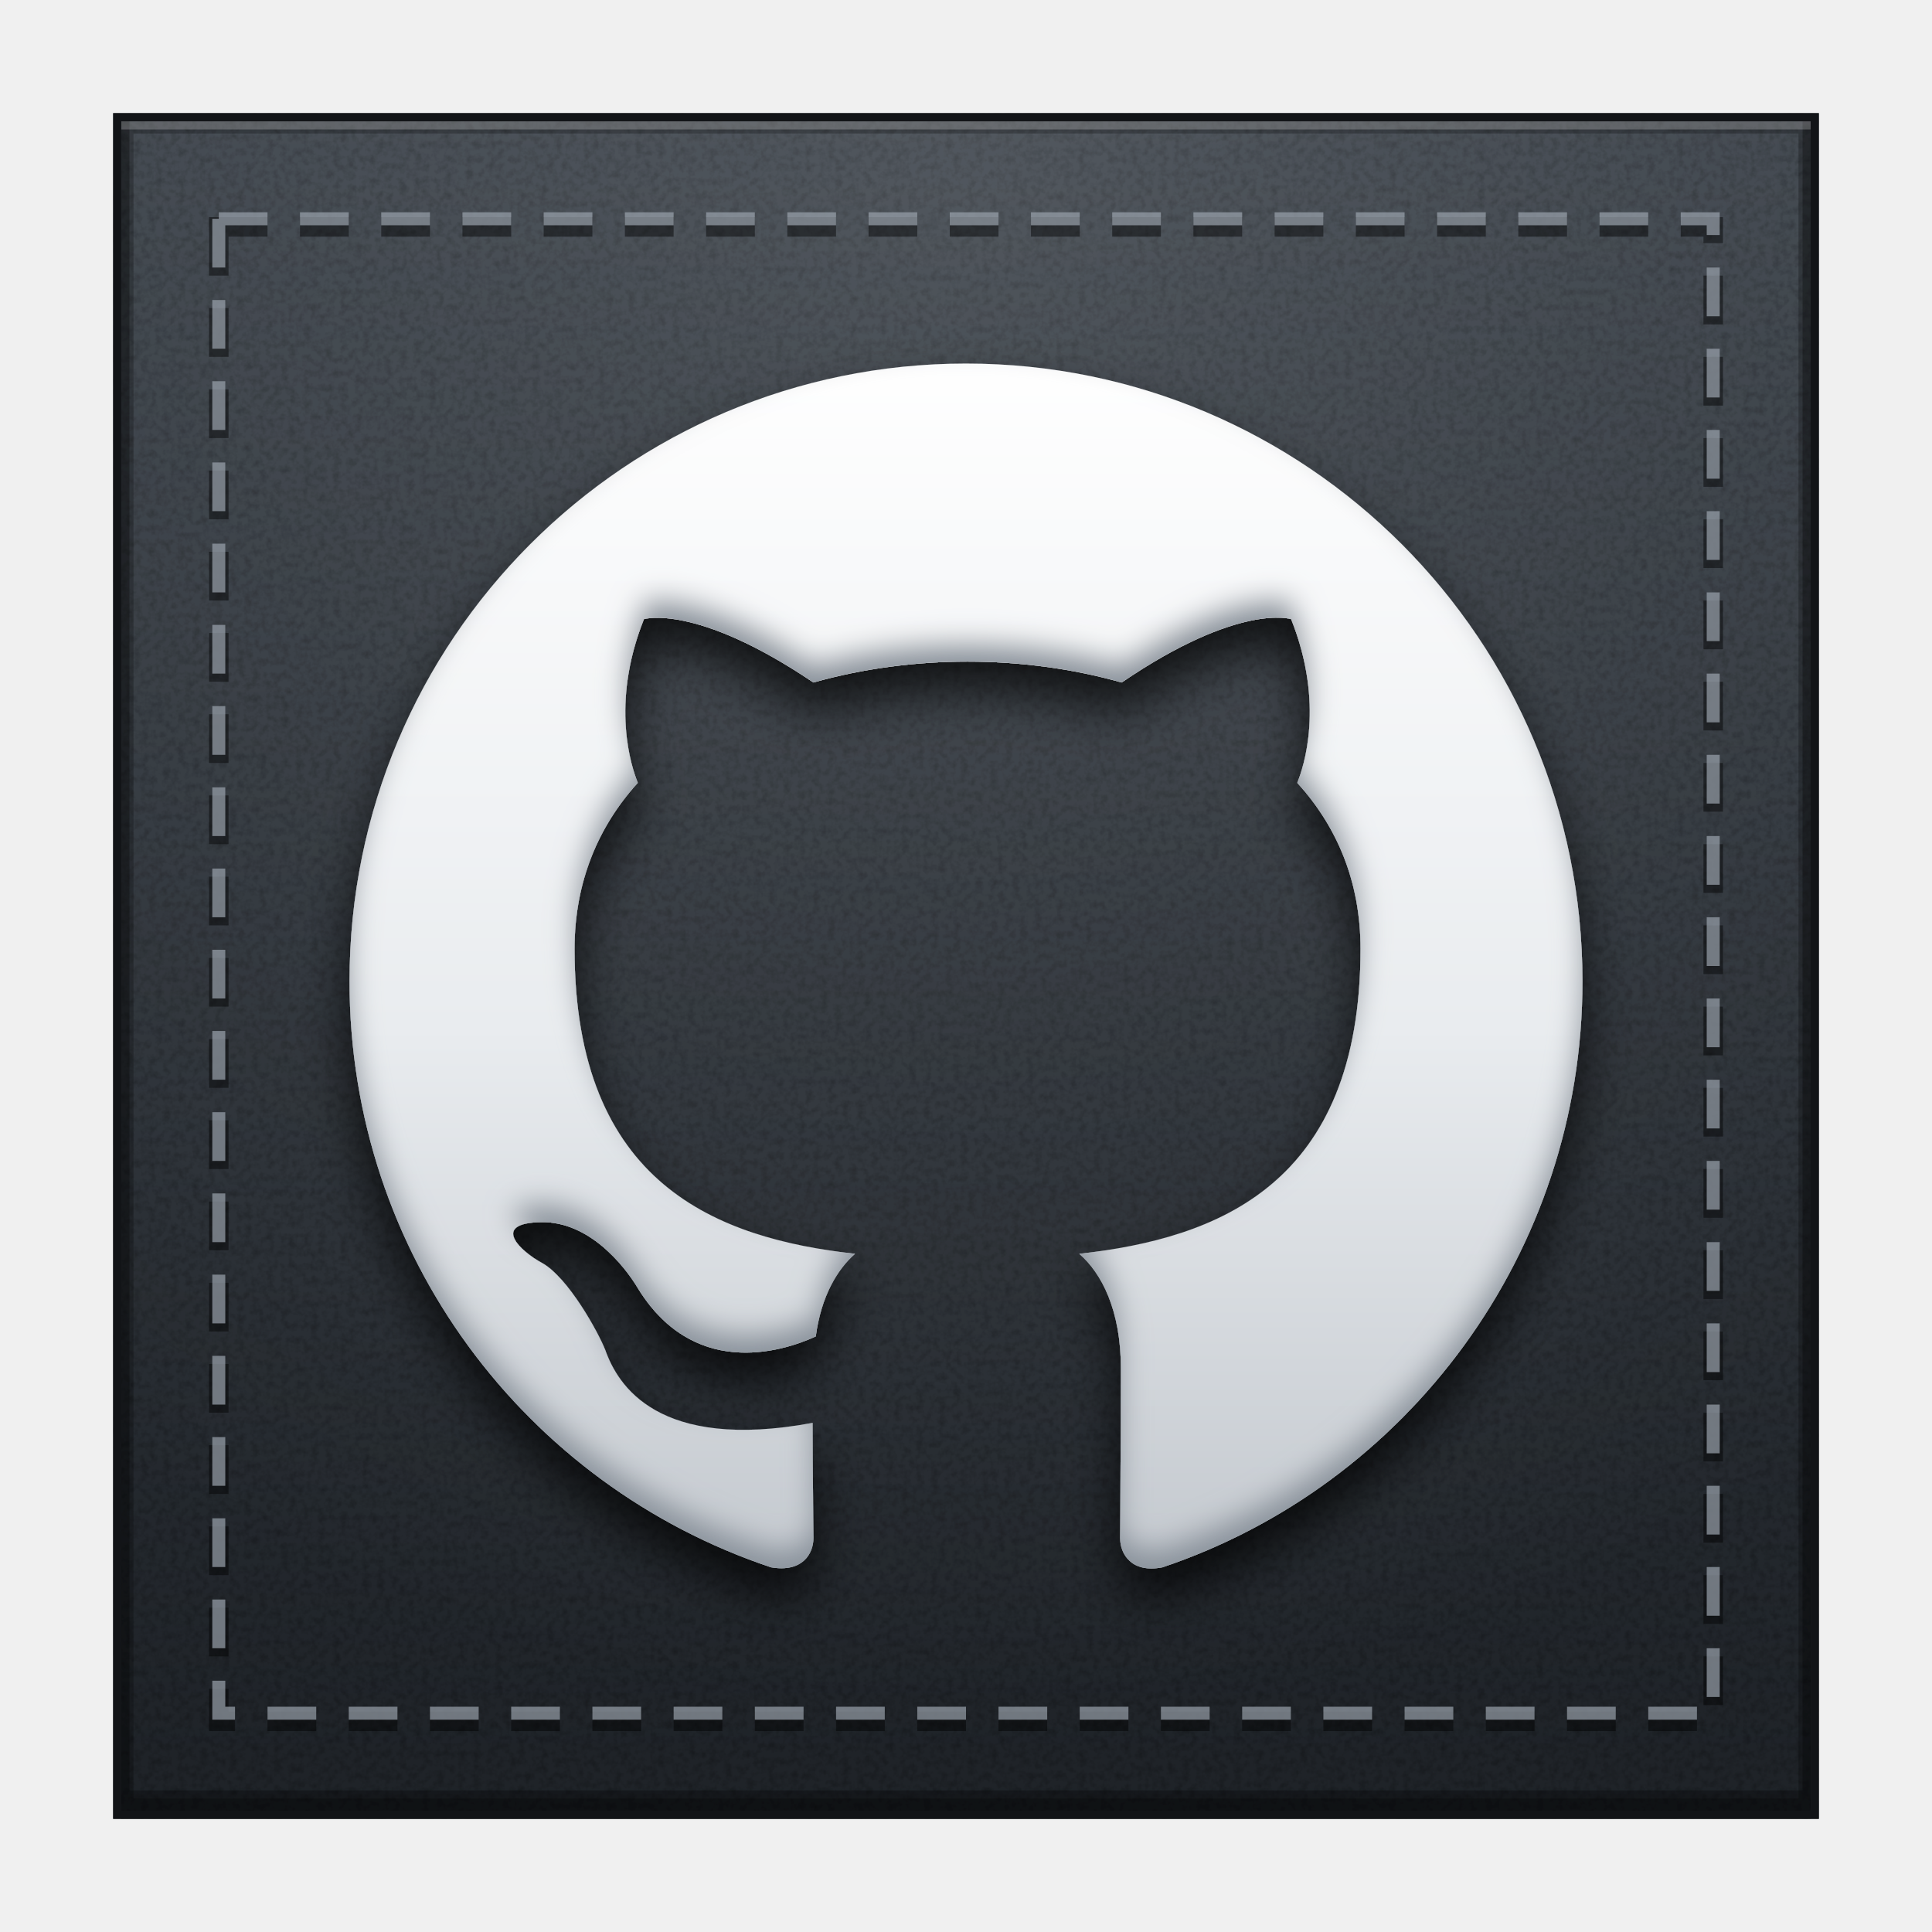
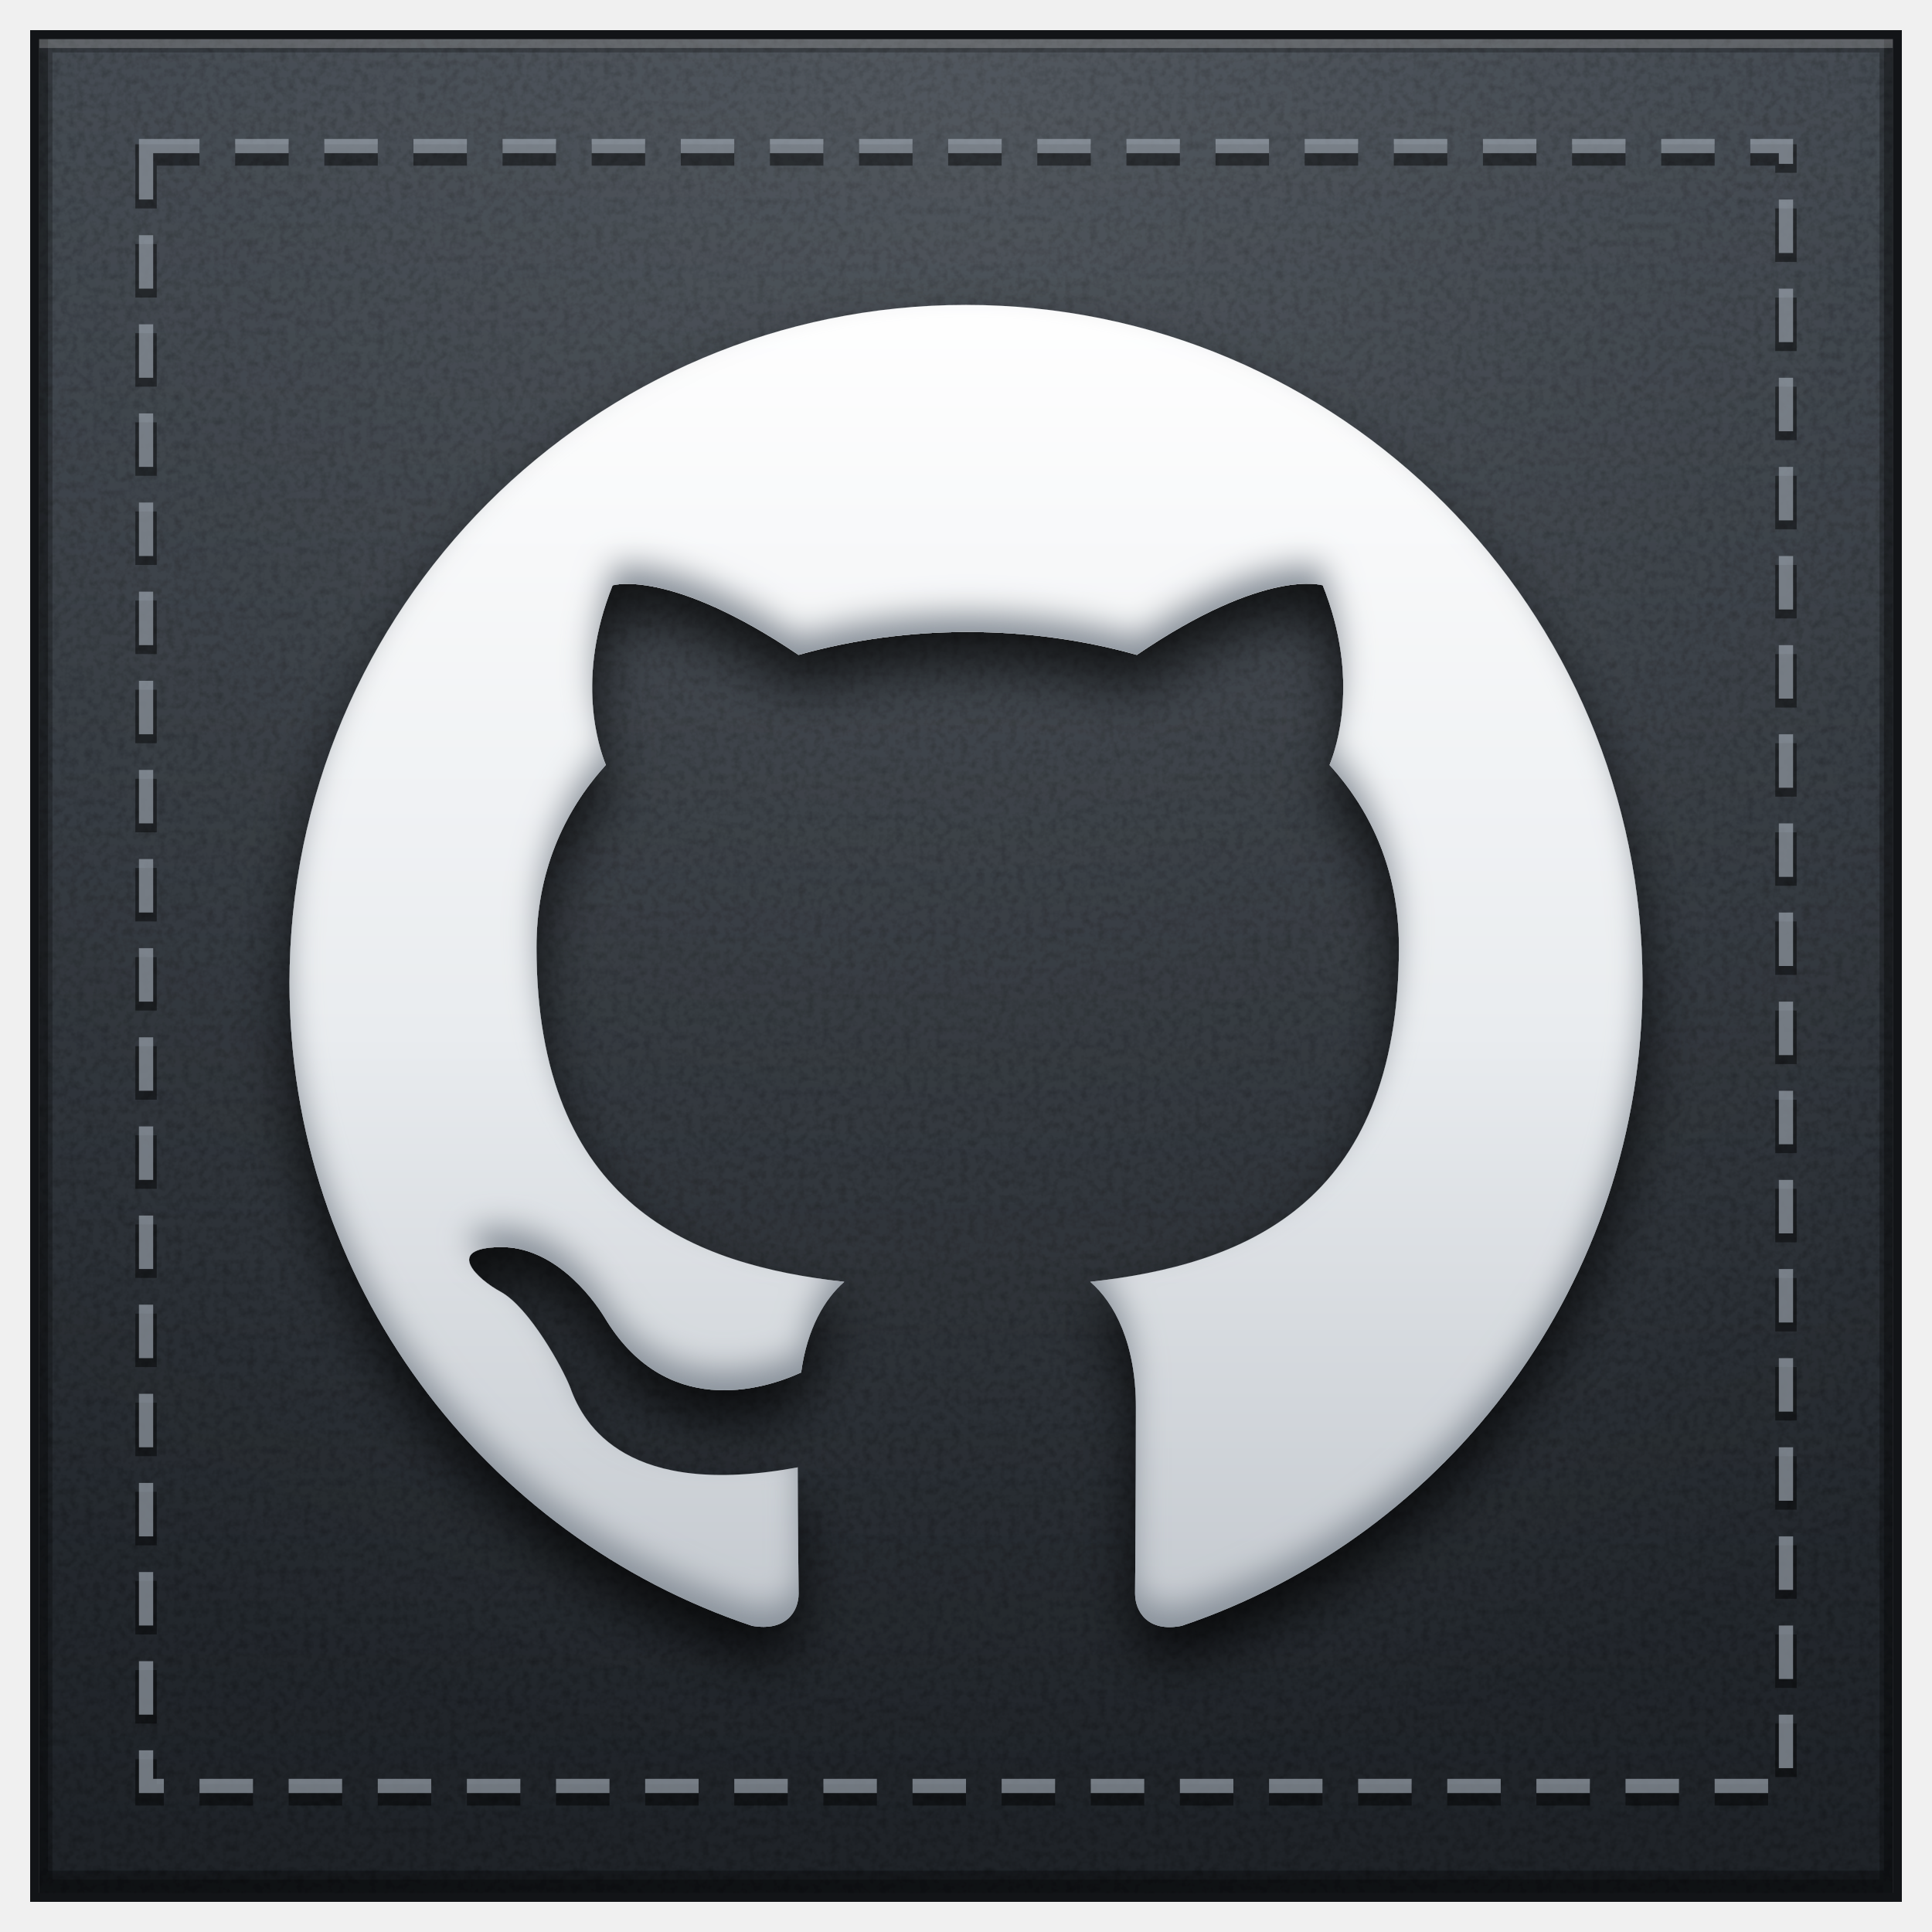
<svg xmlns="http://www.w3.org/2000/svg" width="256" height="256" viewBox="9.062 9.062 237.876 237.876">
-   <defs>
-     <path id="tile" d="M23 23H233V233H23Z" />
-     <clipPath id="tileClip">
-       <use href="#tile" />
-     </clipPath>
-     <linearGradient id="fill" x1="0" y1="23" x2="0" y2="233" gradientUnits="userSpaceOnUse">
-       <stop offset="0" stop-color="#3A4149" />
-       <stop offset="1" stop-color="#1E2227" />
-     </linearGradient>
-     <radialGradient id="glow" cx="128" cy="30" r="190" gradientUnits="userSpaceOnUse">
-       <stop offset="0" stop-color="#fff" stop-opacity=".12" />
-       <stop offset="1" stop-color="#fff" stop-opacity="0" />
-     </radialGradient>
-     <filter id="grain" x="0" y="0" width="100%" height="100%">
-       <feTurbulence type="fractalNoise" baseFrequency="1.1" numOctaves="3" seed="7" />
-       <feColorMatrix values="0 0 0 0 0  0 0 0 0 0  0 0 0 0 0  0 0 0 -.9 .55" />
-       <feComposite in2="SourceGraphic" operator="in" />
-     </filter>
-     <linearGradient id="silver" x1="0" y1="0" x2="0" y2="44" gradientUnits="userSpaceOnUse">
-       <stop offset="0" stop-color="#FFFFFF" />
-       <stop offset=".55" stop-color="#E9ECEF" />
-       <stop offset="1" stop-color="#C3C8CE" />
-     </linearGradient>
-     <filter id="drop" x="-20%" y="-20%" width="140%" height="140%">
-       <feOffset in="SourceAlpha" dy="1" />
-       <feGaussianBlur stdDeviation=".9" />
-       <feColorMatrix values="0 0 0 0 0  0 0 0 0 0  0 0 0 0 0  0 0 0 .75 0" result="d" />
-       <feFlood flood-color="#8A939C" />
-       <feComposite in2="SourceAlpha" operator="out" />
-       <feOffset dy="-.7" />
-       <feGaussianBlur stdDeviation=".5" />
-       <feComposite in2="SourceAlpha" operator="in" result="lo" />
-       <feMerge>
-         <feMergeNode in="d" />
-         <feMergeNode in="SourceGraphic" />
-         <feMergeNode in="lo" />
-       </feMerge>
-     </filter>
-   </defs>
-   <use href="#tile" fill="url(#fill)" />
-   <use href="#tile" fill="#000" filter="url(#grain)" opacity=".5" />
-   <use href="#tile" fill="url(#glow)" />
-   <g clip-path="url(#tileClip)" fill="none">
-     <use href="#tile" stroke="#000" stroke-opacity=".25" stroke-width="5" />
-     <use href="#tile" stroke="#000" stroke-opacity=".3" stroke-width="4" transform="translate(0 -1.5)" />
-     <use href="#tile" stroke="#fff" stroke-opacity=".22" stroke-width="2" transform="translate(0 1)" />
-     <use href="#tile" stroke="#121417" stroke-width="2" />
-   </g>
-   <path d="M36 36H220V220H36Z" fill="none" stroke="#000" stroke-opacity=".45" stroke-width="2.4" stroke-dasharray="6 4" transform="translate(0 1)" />
-   <path d="M36 36H220V220H36Z" fill="none" stroke="#9AA3AD" stroke-opacity=".7" stroke-width="1.6" stroke-dasharray="6 4" />
-   <g transform="translate(128 128) scale(3.45) translate(-22 -22)">
-     <path d="M22,0.5C9.845,0.5 0,10.365 0,22.544C0,32.298 6.298,40.537 15.043,43.458C16.142,43.651 16.555,42.989 16.555,42.411C16.555,41.887 16.527,40.151 16.527,38.305C11,39.325 9.57,36.955 9.13,35.715C8.883,35.081 7.81,33.125 6.875,32.601C6.105,32.188 5.005,31.169 6.848,31.141C8.58,31.113 9.818,32.739 10.23,33.4C12.21,36.734 15.373,35.798 16.637,35.219C16.83,33.786 17.407,32.822 18.04,32.271C13.145,31.72 8.03,29.818 8.03,21.387C8.03,18.989 8.883,17.005 10.285,15.462C10.065,14.911 9.295,12.652 10.505,9.621C10.505,9.621 12.348,9.042 16.555,11.88C18.315,11.384 20.185,11.136 22.055,11.136C23.925,11.136 25.795,11.384 27.555,11.88C31.762,9.014 33.605,9.621 33.605,9.621C34.815,12.652 34.045,14.911 33.825,15.462C35.227,17.005 36.08,18.962 36.08,21.387C36.08,29.846 30.938,31.72 26.043,32.271C26.84,32.959 27.527,34.282 27.527,36.349C27.527,39.297 27.5,41.667 27.5,42.411C27.5,42.989 27.913,43.678 29.012,43.458C37.703,40.537 44,32.271 44,22.544C44,10.365 34.155,0.5 22,0.5Z" fill="url(#silver)" fill-rule="evenodd" filter="url(#drop)" />
+   <g transform="translate(128 128) scale(1.09735) translate(-128 -128)">
+     <defs>
+       <path id="tile" d="M23 23H233V233H23Z" />
+       <clipPath id="tileClip">
+         <use href="#tile" />
+       </clipPath>
+       <linearGradient id="fill" x1="0" y1="23" x2="0" y2="233" gradientUnits="userSpaceOnUse">
+         <stop offset="0" stop-color="#3A4149" />
+         <stop offset="1" stop-color="#1E2227" />
+       </linearGradient>
+       <radialGradient id="glow" cx="128" cy="30" r="190" gradientUnits="userSpaceOnUse">
+         <stop offset="0" stop-color="#fff" stop-opacity=".12" />
+         <stop offset="1" stop-color="#fff" stop-opacity="0" />
+       </radialGradient>
+       <filter id="grain" x="0" y="0" width="100%" height="100%">
+         <feTurbulence type="fractalNoise" baseFrequency="1.1" numOctaves="3" seed="7" />
+         <feColorMatrix values="0 0 0 0 0  0 0 0 0 0  0 0 0 0 0  0 0 0 -.9 .55" />
+         <feComposite in2="SourceGraphic" operator="in" />
+       </filter>
+       <linearGradient id="silver" x1="0" y1="0" x2="0" y2="44" gradientUnits="userSpaceOnUse">
+         <stop offset="0" stop-color="#FFFFFF" />
+         <stop offset=".55" stop-color="#E9ECEF" />
+         <stop offset="1" stop-color="#C3C8CE" />
+       </linearGradient>
+       <filter id="drop" x="-20%" y="-20%" width="140%" height="140%">
+         <feOffset in="SourceAlpha" dy="1" />
+         <feGaussianBlur stdDeviation=".9" />
+         <feColorMatrix values="0 0 0 0 0  0 0 0 0 0  0 0 0 0 0  0 0 0 .75 0" result="d" />
+         <feFlood flood-color="#8A939C" />
+         <feComposite in2="SourceAlpha" operator="out" />
+         <feOffset dy="-.7" />
+         <feGaussianBlur stdDeviation=".5" />
+         <feComposite in2="SourceAlpha" operator="in" result="lo" />
+         <feMerge>
+           <feMergeNode in="d" />
+           <feMergeNode in="SourceGraphic" />
+           <feMergeNode in="lo" />
+         </feMerge>
+       </filter>
+     </defs>
+     <use href="#tile" fill="url(#fill)" />
+     <use href="#tile" fill="#000" filter="url(#grain)" opacity=".5" />
+     <use href="#tile" fill="url(#glow)" />
+     <g clip-path="url(#tileClip)" fill="none">
+       <use href="#tile" stroke="#000" stroke-opacity=".25" stroke-width="5" />
+       <use href="#tile" stroke="#000" stroke-opacity=".3" stroke-width="4" transform="translate(0 -1.5)" />
+       <use href="#tile" stroke="#fff" stroke-opacity=".22" stroke-width="2" transform="translate(0 1)" />
+       <use href="#tile" stroke="#121417" stroke-width="2" />
+     </g>
+     <path d="M36 36H220V220H36Z" fill="none" stroke="#000" stroke-opacity=".45" stroke-width="2.4" stroke-dasharray="6 4" transform="translate(0 1)" />
+     <path d="M36 36H220V220H36Z" fill="none" stroke="#9AA3AD" stroke-opacity=".7" stroke-width="1.6" stroke-dasharray="6 4" />
+     <g transform="translate(128 128) scale(3.45) translate(-22 -22)">
+       <path d="M22,0.5C9.845,0.5 0,10.365 0,22.544C0,32.298 6.298,40.537 15.043,43.458C16.142,43.651 16.555,42.989 16.555,42.411C16.555,41.887 16.527,40.151 16.527,38.305C11,39.325 9.57,36.955 9.13,35.715C8.883,35.081 7.81,33.125 6.875,32.601C6.105,32.188 5.005,31.169 6.848,31.141C8.58,31.113 9.818,32.739 10.23,33.4C12.21,36.734 15.373,35.798 16.637,35.219C16.83,33.786 17.407,32.822 18.04,32.271C13.145,31.72 8.03,29.818 8.03,21.387C8.03,18.989 8.883,17.005 10.285,15.462C10.065,14.911 9.295,12.652 10.505,9.621C10.505,9.621 12.348,9.042 16.555,11.88C18.315,11.384 20.185,11.136 22.055,11.136C23.925,11.136 25.795,11.384 27.555,11.88C31.762,9.014 33.605,9.621 33.605,9.621C34.815,12.652 34.045,14.911 33.825,15.462C35.227,17.005 36.08,18.962 36.08,21.387C36.08,29.846 30.938,31.72 26.043,32.271C26.84,32.959 27.527,34.282 27.527,36.349C27.527,39.297 27.5,41.667 27.5,42.411C27.5,42.989 27.913,43.678 29.012,43.458C37.703,40.537 44,32.271 44,22.544C44,10.365 34.155,0.5 22,0.5Z" fill="url(#silver)" fill-rule="evenodd" filter="url(#drop)" />
+     </g>
  </g>
</svg>
